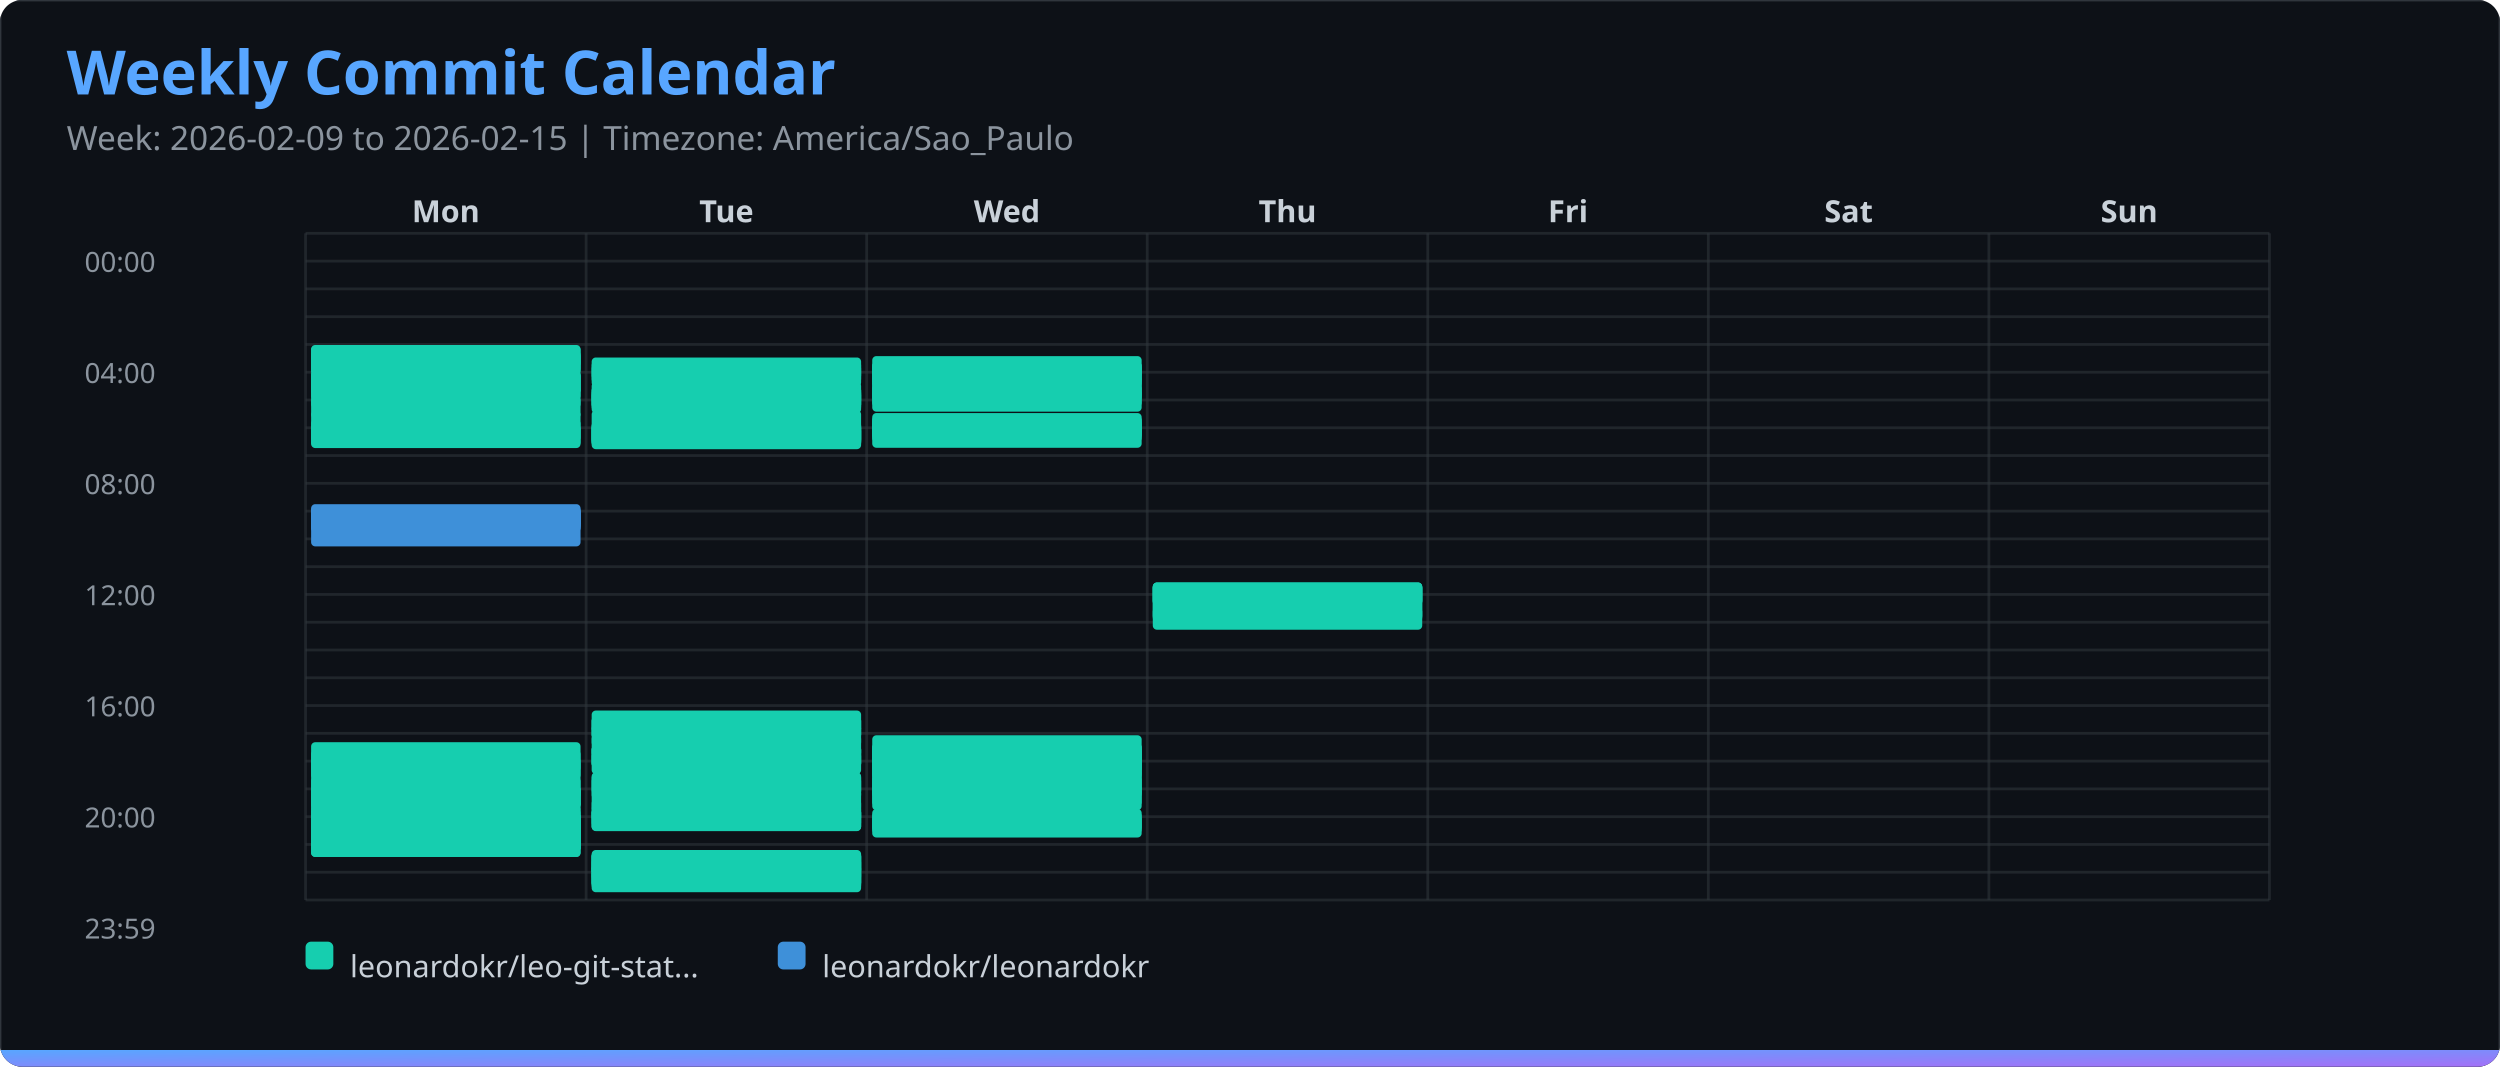
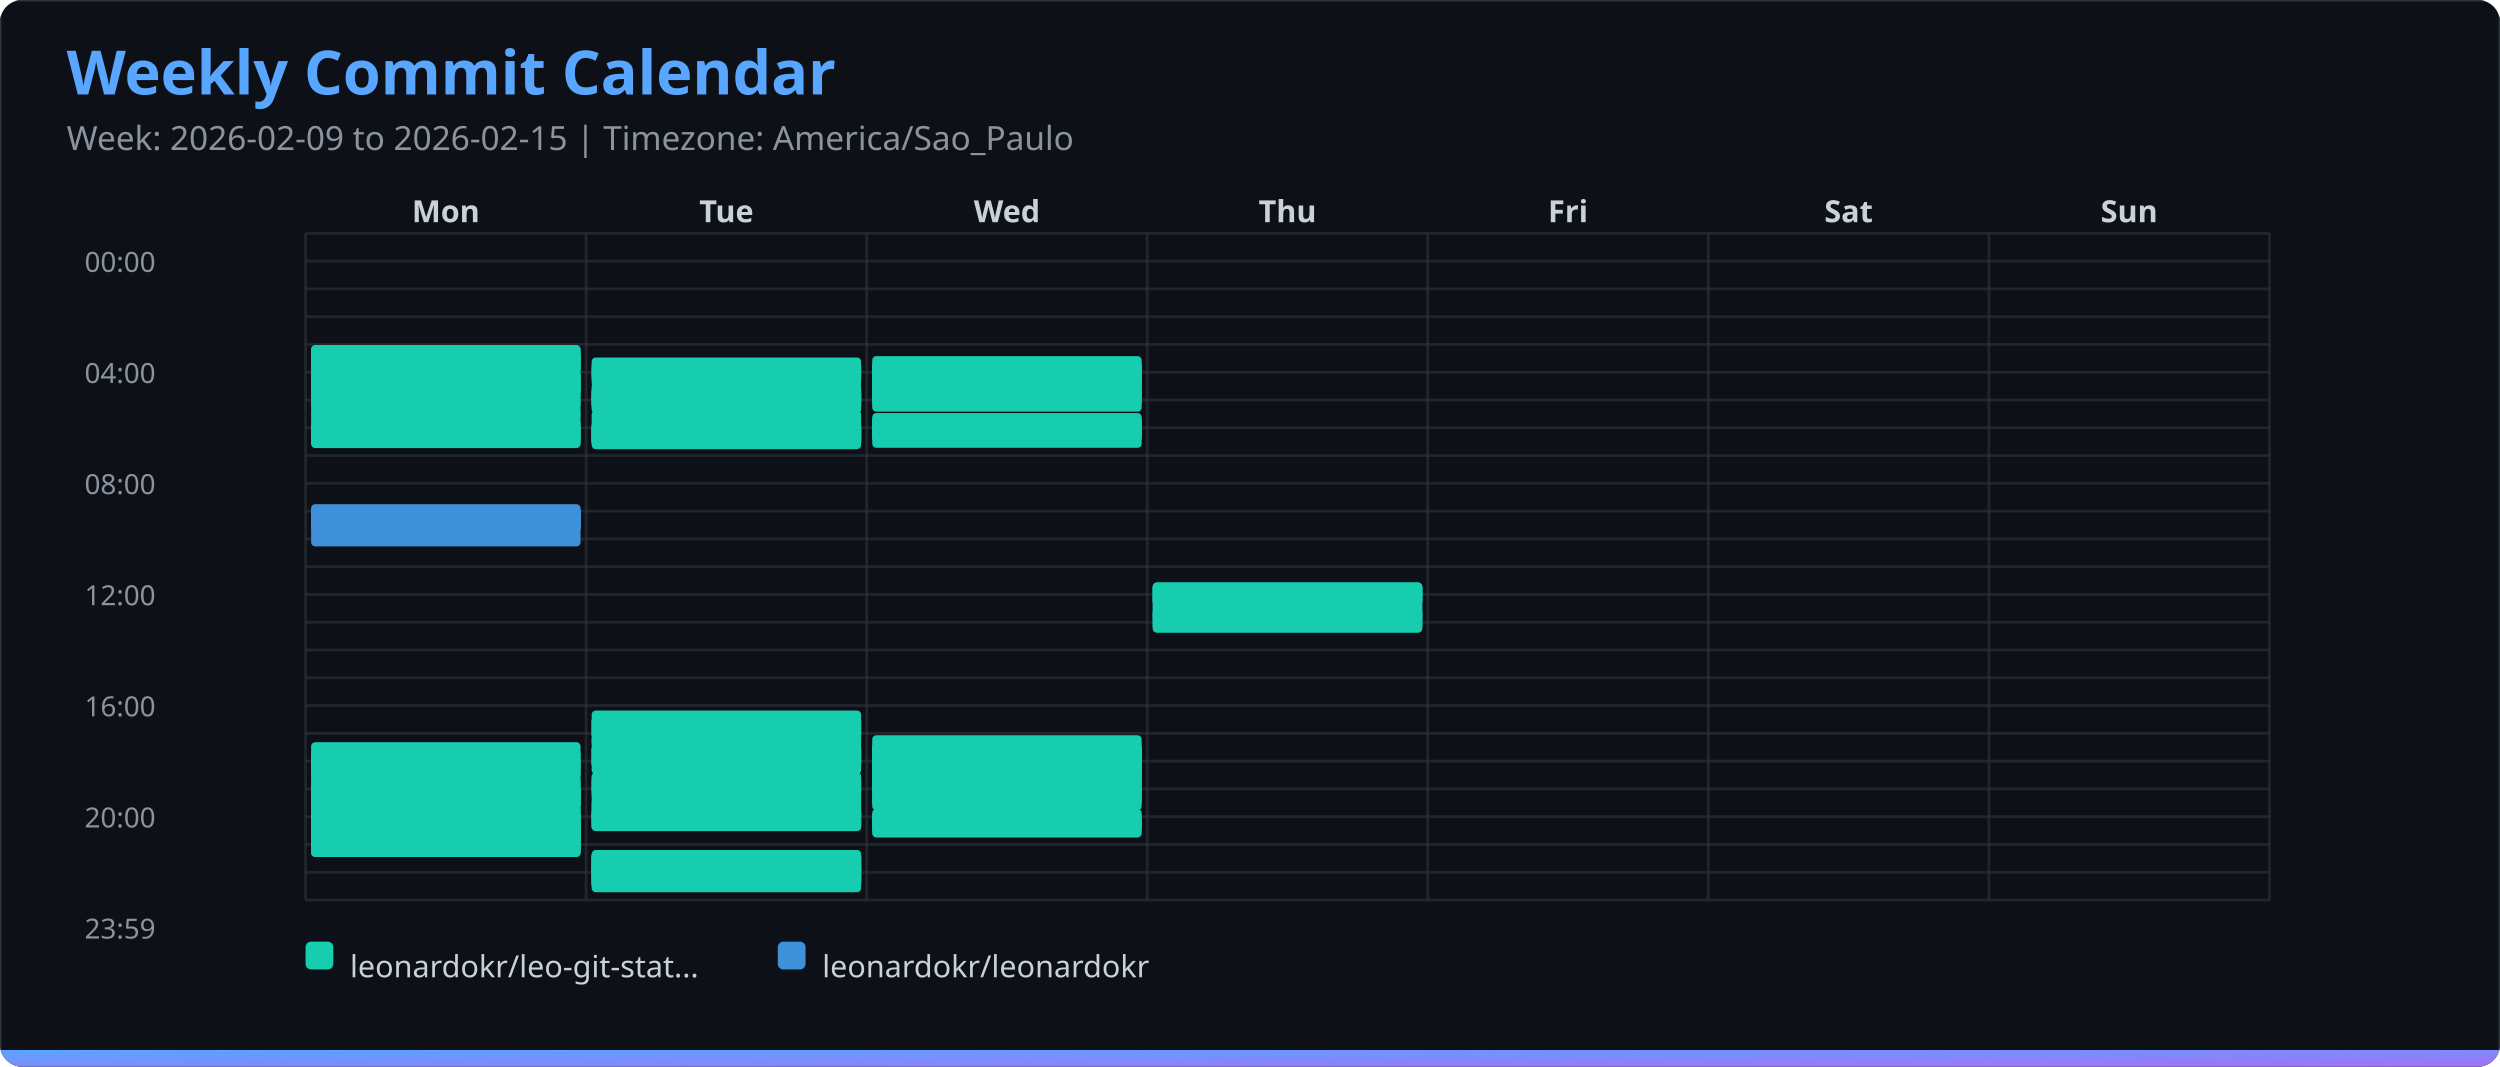
<svg xmlns="http://www.w3.org/2000/svg" width="900" height="384" viewBox="0 0 900 384">
  <defs>
    <linearGradient id="calendar-gradient" x1="0%" y1="0%" x2="100%" y2="100%">
      <stop offset="0%" style="stop-color:#58a6ff;stop-opacity:1" />
      <stop offset="100%" style="stop-color:#a371f7;stop-opacity:1" />
    </linearGradient>
    <clipPath id="calendar-rounded">
      <rect x="0" y="0" width="900" height="384" rx="8" ry="8" />
    </clipPath>
  </defs>
  <style>
    .title {
      font-family: 'Segoe UI', Ubuntu, 'Helvetica Neue', sans-serif;
      font-size: 22px;
      font-weight: 700;
      fill: #58a6ff;
    }
    .subtitle {
      font-family: 'Segoe UI', Ubuntu, 'Helvetica Neue', sans-serif;
      font-size: 12px;
      font-weight: 500;
      fill: #8b949e;
    }
    .day-label {
      font-family: 'Segoe UI', Ubuntu, 'Helvetica Neue', sans-serif;
      font-size: 11px;
      font-weight: 600;
      fill: #c9d1d9;
    }
    .hour-label {
      font-family: 'Segoe UI', Ubuntu, 'Helvetica Neue', sans-serif;
      font-size: 10px;
      fill: #8b949e;
      text-anchor: end;
      dominant-baseline: central;
    }
    .grid-line {
      stroke: #30363d;
      stroke-width: 1;
      opacity: 0.55;
    }
    .legend-label {
      font-family: 'Segoe UI', Ubuntu, 'Helvetica Neue', sans-serif;
      font-size: 11px;
      fill: #c9d1d9;
      dominant-baseline: middle;
    }
  </style>
  <rect clip-path="url(#calendar-rounded)" width="100%" height="100%" fill="#0d1117" stroke="#30363d" stroke-width="1" />
  <rect x="0" y="378" width="900" height="6" fill="url(#calendar-gradient)" clip-path="url(#calendar-rounded)" />
  <text x="24" y="34" class="title">Weekly Commit Calendar</text>
  <text x="24" y="54" class="subtitle">Week: 2026-02-09 to 2026-02-15 | Timezone: America/Sao_Paulo</text>
  <text x="160.5" y="80" text-anchor="middle" class="day-label">Mon</text>
  <text x="261.5" y="80" text-anchor="middle" class="day-label">Tue</text>
  <text x="362.5" y="80" text-anchor="middle" class="day-label">Wed</text>
  <text x="463.5" y="80" text-anchor="middle" class="day-label">Thu</text>
  <text x="564.5" y="80" text-anchor="middle" class="day-label">Fri</text>
  <text x="665.5" y="80" text-anchor="middle" class="day-label">Sat</text>
  <text x="766.5" y="80" text-anchor="middle" class="day-label">Sun</text>
  <text x="56" y="94" class="hour-label">00:00</text>
  <text x="56" y="134" class="hour-label">04:00</text>
  <text x="56" y="174" class="hour-label">08:00</text>
  <text x="56" y="214" class="hour-label">12:00</text>
  <text x="56" y="254" class="hour-label">16:00</text>
  <text x="56" y="294" class="hour-label">20:00</text>
  <text x="56" y="334" class="hour-label">23:59</text>
  <line x1="110" y1="84" x2="110" y2="324" class="grid-line" />
  <line x1="211" y1="84" x2="211" y2="324" class="grid-line" />
  <line x1="312" y1="84" x2="312" y2="324" class="grid-line" />
  <line x1="413" y1="84" x2="413" y2="324" class="grid-line" />
  <line x1="514" y1="84" x2="514" y2="324" class="grid-line" />
  <line x1="615" y1="84" x2="615" y2="324" class="grid-line" />
  <line x1="716" y1="84" x2="716" y2="324" class="grid-line" />
  <line x1="817" y1="84" x2="817" y2="324" class="grid-line" />
  <line x1="110" y1="84" x2="817" y2="84" class="grid-line" />
  <line x1="110" y1="94" x2="817" y2="94" class="grid-line" />
  <line x1="110" y1="104" x2="817" y2="104" class="grid-line" />
  <line x1="110" y1="114" x2="817" y2="114" class="grid-line" />
  <line x1="110" y1="124" x2="817" y2="124" class="grid-line" />
  <line x1="110" y1="134" x2="817" y2="134" class="grid-line" />
  <line x1="110" y1="144" x2="817" y2="144" class="grid-line" />
  <line x1="110" y1="154" x2="817" y2="154" class="grid-line" />
  <line x1="110" y1="164" x2="817" y2="164" class="grid-line" />
  <line x1="110" y1="174" x2="817" y2="174" class="grid-line" />
  <line x1="110" y1="184" x2="817" y2="184" class="grid-line" />
  <line x1="110" y1="194" x2="817" y2="194" class="grid-line" />
  <line x1="110" y1="204" x2="817" y2="204" class="grid-line" />
  <line x1="110" y1="214" x2="817" y2="214" class="grid-line" />
  <line x1="110" y1="224" x2="817" y2="224" class="grid-line" />
  <line x1="110" y1="234" x2="817" y2="234" class="grid-line" />
  <line x1="110" y1="244" x2="817" y2="244" class="grid-line" />
  <line x1="110" y1="254" x2="817" y2="254" class="grid-line" />
  <line x1="110" y1="264" x2="817" y2="264" class="grid-line" />
  <line x1="110" y1="274" x2="817" y2="274" class="grid-line" />
  <line x1="110" y1="284" x2="817" y2="284" class="grid-line" />
  <line x1="110" y1="294" x2="817" y2="294" class="grid-line" />
  <line x1="110" y1="304" x2="817" y2="304" class="grid-line" />
  <line x1="110" y1="314" x2="817" y2="314" class="grid-line" />
  <line x1="110" y1="324" x2="817" y2="324" class="grid-line" />
  <g>
    <rect x="112.0" y="124.2" width="97" height="8" rx="1.5" ry="1.5" fill="#16ceaf" opacity="{{ calendar_slot_opacity }}" />
  </g>
  <g>
    <rect x="112.0" y="124.5" width="97" height="8" rx="1.5" ry="1.5" fill="#16ceaf" opacity="{{ calendar_slot_opacity }}" />
  </g>
  <g>
    <rect x="112.0" y="126.2" width="97" height="8" rx="1.5" ry="1.5" fill="#16ceaf" opacity="{{ calendar_slot_opacity }}" />
  </g>
  <g>
    <rect x="112.0" y="126.8" width="97" height="8" rx="1.5" ry="1.5" fill="#16ceaf" opacity="{{ calendar_slot_opacity }}" />
  </g>
  <g>
    <rect x="112.0" y="130.3" width="97" height="8" rx="1.5" ry="1.5" fill="#16ceaf" opacity="{{ calendar_slot_opacity }}" />
  </g>
  <g>
    <rect x="112.0" y="133.5" width="97" height="8" rx="1.5" ry="1.5" fill="#16ceaf" opacity="{{ calendar_slot_opacity }}" />
  </g>
  <g>
    <rect x="112.0" y="133.8" width="97" height="8" rx="1.5" ry="1.5" fill="#16ceaf" opacity="{{ calendar_slot_opacity }}" />
  </g>
  <g>
    <rect x="112.0" y="134.0" width="97" height="8" rx="1.5" ry="1.5" fill="#16ceaf" opacity="{{ calendar_slot_opacity }}" />
  </g>
  <g>
    <rect x="112.0" y="136.0" width="97" height="8" rx="1.5" ry="1.5" fill="#16ceaf" opacity="{{ calendar_slot_opacity }}" />
  </g>
  <g>
    <rect x="112.0" y="139.0" width="97" height="8" rx="1.5" ry="1.5" fill="#16ceaf" opacity="{{ calendar_slot_opacity }}" />
  </g>
  <g>
    <rect x="112.0" y="142.7" width="97" height="8" rx="1.5" ry="1.5" fill="#16ceaf" opacity="{{ calendar_slot_opacity }}" />
  </g>
  <g>
    <rect x="112.0" y="147.8" width="97" height="8" rx="1.5" ry="1.5" fill="#16ceaf" opacity="{{ calendar_slot_opacity }}" />
  </g>
  <g>
    <rect x="112.0" y="151.0" width="97" height="8" rx="1.5" ry="1.5" fill="#16ceaf" opacity="{{ calendar_slot_opacity }}" />
  </g>
  <g>
    <rect x="112.0" y="152.7" width="97" height="8" rx="1.5" ry="1.5" fill="#16ceaf" opacity="{{ calendar_slot_opacity }}" />
  </g>
  <g>
    <rect x="112.0" y="153.3" width="97" height="8" rx="1.5" ry="1.5" fill="#16ceaf" opacity="{{ calendar_slot_opacity }}" />
  </g>
  <g>
    <rect x="112.0" y="181.5" width="97" height="8" rx="1.5" ry="1.5" fill="#3e90d9" opacity="{{ calendar_slot_opacity }}" />
  </g>
  <g>
    <rect x="112.0" y="182.2" width="97" height="8" rx="1.5" ry="1.5" fill="#3e90d9" opacity="{{ calendar_slot_opacity }}" />
  </g>
  <g>
    <rect x="112.0" y="182.7" width="97" height="8" rx="1.5" ry="1.5" fill="#3e90d9" opacity="{{ calendar_slot_opacity }}" />
  </g>
  <g>
    <rect x="112.0" y="182.7" width="97" height="8" rx="1.5" ry="1.5" fill="#3e90d9" opacity="{{ calendar_slot_opacity }}" />
  </g>
  <g>
    <rect x="112.0" y="183.3" width="97" height="8" rx="1.5" ry="1.5" fill="#3e90d9" opacity="{{ calendar_slot_opacity }}" />
  </g>
  <g>
    <rect x="112.0" y="183.7" width="97" height="8" rx="1.5" ry="1.5" fill="#3e90d9" opacity="{{ calendar_slot_opacity }}" />
  </g>
  <g>
    <rect x="112.0" y="188.7" width="97" height="8" rx="1.5" ry="1.5" fill="#3e90d9" opacity="{{ calendar_slot_opacity }}" />
  </g>
  <g>
    <rect x="112.0" y="267.2" width="97" height="8" rx="1.5" ry="1.5" fill="#16ceaf" opacity="{{ calendar_slot_opacity }}" />
  </g>
  <g>
    <rect x="112.0" y="270.0" width="97" height="8" rx="1.5" ry="1.5" fill="#16ceaf" opacity="{{ calendar_slot_opacity }}" />
  </g>
  <g>
    <rect x="112.0" y="272.5" width="97" height="8" rx="1.5" ry="1.5" fill="#16ceaf" opacity="{{ calendar_slot_opacity }}" />
  </g>
  <g>
    <rect x="112.0" y="273.3" width="97" height="8" rx="1.5" ry="1.5" fill="#16ceaf" opacity="{{ calendar_slot_opacity }}" />
  </g>
  <g>
    <rect x="112.0" y="279.2" width="97" height="8" rx="1.5" ry="1.5" fill="#16ceaf" opacity="{{ calendar_slot_opacity }}" />
  </g>
  <g>
    <rect x="112.0" y="279.7" width="97" height="8" rx="1.5" ry="1.5" fill="#16ceaf" opacity="{{ calendar_slot_opacity }}" />
  </g>
  <g>
    <rect x="112.0" y="282.8" width="97" height="8" rx="1.5" ry="1.5" fill="#16ceaf" opacity="{{ calendar_slot_opacity }}" />
  </g>
  <g>
    <rect x="112.0" y="282.8" width="97" height="8" rx="1.5" ry="1.5" fill="#16ceaf" opacity="{{ calendar_slot_opacity }}" />
  </g>
  <g>
    <rect x="112.0" y="283.0" width="97" height="8" rx="1.5" ry="1.5" fill="#16ceaf" opacity="{{ calendar_slot_opacity }}" />
  </g>
  <g>
    <rect x="112.0" y="283.5" width="97" height="8" rx="1.5" ry="1.5" fill="#16ceaf" opacity="{{ calendar_slot_opacity }}" />
  </g>
  <g>
    <rect x="112.0" y="288.2" width="97" height="8" rx="1.5" ry="1.5" fill="#16ceaf" opacity="{{ calendar_slot_opacity }}" />
  </g>
  <g>
    <rect x="112.0" y="289.8" width="97" height="8" rx="1.5" ry="1.5" fill="#16ceaf" opacity="{{ calendar_slot_opacity }}" />
  </g>
  <g>
    <rect x="112.0" y="291.2" width="97" height="8" rx="1.5" ry="1.5" fill="#16ceaf" opacity="{{ calendar_slot_opacity }}" />
  </g>
  <g>
    <rect x="112.0" y="292.5" width="97" height="8" rx="1.5" ry="1.5" fill="#16ceaf" opacity="{{ calendar_slot_opacity }}" />
  </g>
  <g>
    <rect x="112.0" y="292.5" width="97" height="8" rx="1.5" ry="1.5" fill="#16ceaf" opacity="{{ calendar_slot_opacity }}" />
  </g>
  <g>
    <rect x="112.0" y="292.5" width="97" height="8" rx="1.5" ry="1.5" fill="#16ceaf" opacity="{{ calendar_slot_opacity }}" />
  </g>
  <g>
    <rect x="112.0" y="292.5" width="97" height="8" rx="1.5" ry="1.5" fill="#16ceaf" opacity="{{ calendar_slot_opacity }}" />
  </g>
  <g>
    <rect x="112.0" y="292.7" width="97" height="8" rx="1.5" ry="1.5" fill="#16ceaf" opacity="{{ calendar_slot_opacity }}" />
  </g>
  <g>
    <rect x="112.0" y="292.7" width="97" height="8" rx="1.5" ry="1.5" fill="#16ceaf" opacity="{{ calendar_slot_opacity }}" />
  </g>
  <g>
    <rect x="112.0" y="292.7" width="97" height="8" rx="1.5" ry="1.5" fill="#16ceaf" opacity="{{ calendar_slot_opacity }}" />
  </g>
  <g>
    <rect x="112.0" y="292.8" width="97" height="8" rx="1.5" ry="1.5" fill="#16ceaf" opacity="{{ calendar_slot_opacity }}" />
  </g>
  <g>
    <rect x="112.0" y="292.8" width="97" height="8" rx="1.5" ry="1.5" fill="#16ceaf" opacity="{{ calendar_slot_opacity }}" />
  </g>
  <g>
    <rect x="112.0" y="292.8" width="97" height="8" rx="1.5" ry="1.5" fill="#16ceaf" opacity="{{ calendar_slot_opacity }}" />
  </g>
  <g>
    <rect x="112.0" y="292.8" width="97" height="8" rx="1.5" ry="1.5" fill="#16ceaf" opacity="{{ calendar_slot_opacity }}" />
  </g>
  <g>
    <rect x="112.0" y="293.0" width="97" height="8" rx="1.5" ry="1.5" fill="#16ceaf" opacity="{{ calendar_slot_opacity }}" />
  </g>
  <g>
    <rect x="112.0" y="293.2" width="97" height="8" rx="1.5" ry="1.5" fill="#16ceaf" opacity="{{ calendar_slot_opacity }}" />
  </g>
  <g>
    <rect x="112.0" y="293.7" width="97" height="8" rx="1.5" ry="1.5" fill="#16ceaf" opacity="{{ calendar_slot_opacity }}" />
  </g>
  <g>
    <rect x="112.0" y="298.2" width="97" height="8" rx="1.5" ry="1.5" fill="#16ceaf" opacity="{{ calendar_slot_opacity }}" />
  </g>
  <g>
    <rect x="112.0" y="298.2" width="97" height="8" rx="1.5" ry="1.5" fill="#16ceaf" opacity="{{ calendar_slot_opacity }}" />
  </g>
  <g>
    <rect x="112.0" y="298.3" width="97" height="8" rx="1.5" ry="1.5" fill="#16ceaf" opacity="{{ calendar_slot_opacity }}" />
  </g>
  <g>
    <rect x="112.0" y="298.3" width="97" height="8" rx="1.5" ry="1.5" fill="#16ceaf" opacity="{{ calendar_slot_opacity }}" />
  </g>
  <g>
    <rect x="112.0" y="298.3" width="97" height="8" rx="1.5" ry="1.5" fill="#16ceaf" opacity="{{ calendar_slot_opacity }}" />
  </g>
  <g>
    <rect x="112.0" y="298.3" width="97" height="8" rx="1.5" ry="1.5" fill="#16ceaf" opacity="{{ calendar_slot_opacity }}" />
  </g>
  <g>
    <rect x="112.0" y="298.3" width="97" height="8" rx="1.5" ry="1.5" fill="#16ceaf" opacity="{{ calendar_slot_opacity }}" />
  </g>
  <g>
    <rect x="112.0" y="298.5" width="97" height="8" rx="1.5" ry="1.5" fill="#16ceaf" opacity="{{ calendar_slot_opacity }}" />
  </g>
  <g>
    <rect x="112.0" y="298.5" width="97" height="8" rx="1.5" ry="1.5" fill="#16ceaf" opacity="{{ calendar_slot_opacity }}" />
  </g>
  <g>
    <rect x="112.0" y="298.5" width="97" height="8" rx="1.5" ry="1.5" fill="#16ceaf" opacity="{{ calendar_slot_opacity }}" />
  </g>
  <g>
    <rect x="112.0" y="298.7" width="97" height="8" rx="1.5" ry="1.5" fill="#16ceaf" opacity="{{ calendar_slot_opacity }}" />
  </g>
  <g>
    <rect x="112.0" y="298.8" width="97" height="8" rx="1.5" ry="1.5" fill="#16ceaf" opacity="{{ calendar_slot_opacity }}" />
  </g>
  <g>
    <rect x="112.0" y="300.5" width="97" height="8" rx="1.5" ry="1.5" fill="#16ceaf" opacity="{{ calendar_slot_opacity }}" />
  </g>
  <g>
    <rect x="112.0" y="300.5" width="97" height="8" rx="1.5" ry="1.5" fill="#16ceaf" opacity="{{ calendar_slot_opacity }}" />
  </g>
  <g>
    <rect x="213.0" y="128.7" width="97" height="8" rx="1.5" ry="1.5" fill="#16ceaf" opacity="{{ calendar_slot_opacity }}" />
  </g>
  <g>
    <rect x="213.0" y="130.0" width="97" height="8" rx="1.5" ry="1.5" fill="#16ceaf" opacity="{{ calendar_slot_opacity }}" />
  </g>
  <g>
    <rect x="213.0" y="131.2" width="97" height="8" rx="1.5" ry="1.5" fill="#16ceaf" opacity="{{ calendar_slot_opacity }}" />
  </g>
  <g>
    <rect x="213.0" y="137.5" width="97" height="8" rx="1.5" ry="1.5" fill="#16ceaf" opacity="{{ calendar_slot_opacity }}" />
  </g>
  <g>
    <rect x="213.0" y="139.0" width="97" height="8" rx="1.5" ry="1.5" fill="#16ceaf" opacity="{{ calendar_slot_opacity }}" />
  </g>
  <g>
    <rect x="213.0" y="139.2" width="97" height="8" rx="1.5" ry="1.5" fill="#16ceaf" opacity="{{ calendar_slot_opacity }}" />
  </g>
  <g>
    <rect x="213.0" y="140.0" width="97" height="8" rx="1.5" ry="1.5" fill="#16ceaf" opacity="{{ calendar_slot_opacity }}" />
  </g>
  <g>
    <rect x="213.0" y="140.8" width="97" height="8" rx="1.5" ry="1.5" fill="#16ceaf" opacity="{{ calendar_slot_opacity }}" />
  </g>
  <g>
    <rect x="213.0" y="147.7" width="97" height="8" rx="1.5" ry="1.5" fill="#16ceaf" opacity="{{ calendar_slot_opacity }}" />
  </g>
  <g>
    <rect x="213.0" y="151.7" width="97" height="8" rx="1.5" ry="1.5" fill="#16ceaf" opacity="{{ calendar_slot_opacity }}" />
  </g>
  <g>
    <rect x="213.0" y="152.0" width="97" height="8" rx="1.5" ry="1.5" fill="#16ceaf" opacity="{{ calendar_slot_opacity }}" />
  </g>
  <g>
    <rect x="213.0" y="152.5" width="97" height="8" rx="1.5" ry="1.5" fill="#16ceaf" opacity="{{ calendar_slot_opacity }}" />
  </g>
  <g>
    <rect x="213.0" y="152.7" width="97" height="8" rx="1.5" ry="1.5" fill="#16ceaf" opacity="{{ calendar_slot_opacity }}" />
  </g>
  <g>
    <rect x="213.0" y="153.0" width="97" height="8" rx="1.5" ry="1.5" fill="#16ceaf" opacity="{{ calendar_slot_opacity }}" />
  </g>
  <g>
    <rect x="213.0" y="153.7" width="97" height="8" rx="1.5" ry="1.5" fill="#16ceaf" opacity="{{ calendar_slot_opacity }}" />
  </g>
  <g>
    <rect x="213.0" y="255.8" width="97" height="8" rx="1.5" ry="1.5" fill="#16ceaf" opacity="{{ calendar_slot_opacity }}" />
  </g>
  <g>
    <rect x="213.0" y="258.0" width="97" height="8" rx="1.5" ry="1.5" fill="#16ceaf" opacity="{{ calendar_slot_opacity }}" />
  </g>
  <g>
    <rect x="213.0" y="258.0" width="97" height="8" rx="1.5" ry="1.5" fill="#16ceaf" opacity="{{ calendar_slot_opacity }}" />
  </g>
  <g>
    <rect x="213.0" y="260.8" width="97" height="8" rx="1.5" ry="1.5" fill="#16ceaf" opacity="{{ calendar_slot_opacity }}" />
  </g>
  <g>
    <rect x="213.0" y="264.5" width="97" height="8" rx="1.5" ry="1.5" fill="#16ceaf" opacity="{{ calendar_slot_opacity }}" />
  </g>
  <g>
    <rect x="213.0" y="268.3" width="97" height="8" rx="1.5" ry="1.5" fill="#16ceaf" opacity="{{ calendar_slot_opacity }}" />
  </g>
  <g>
    <rect x="213.0" y="268.3" width="97" height="8" rx="1.5" ry="1.5" fill="#16ceaf" opacity="{{ calendar_slot_opacity }}" />
  </g>
  <g>
    <rect x="213.0" y="268.5" width="97" height="8" rx="1.5" ry="1.5" fill="#16ceaf" opacity="{{ calendar_slot_opacity }}" />
  </g>
  <g>
    <rect x="213.0" y="270.7" width="97" height="8" rx="1.5" ry="1.5" fill="#16ceaf" opacity="{{ calendar_slot_opacity }}" />
  </g>
  <g>
    <rect x="213.0" y="278.0" width="97" height="8" rx="1.5" ry="1.5" fill="#16ceaf" opacity="{{ calendar_slot_opacity }}" />
  </g>
  <g>
    <rect x="213.0" y="278.5" width="97" height="8" rx="1.5" ry="1.5" fill="#16ceaf" opacity="{{ calendar_slot_opacity }}" />
  </g>
  <g>
    <rect x="213.0" y="279.7" width="97" height="8" rx="1.5" ry="1.5" fill="#16ceaf" opacity="{{ calendar_slot_opacity }}" />
  </g>
  <g>
    <rect x="213.0" y="284.2" width="97" height="8" rx="1.5" ry="1.5" fill="#16ceaf" opacity="{{ calendar_slot_opacity }}" />
  </g>
  <g>
    <rect x="213.0" y="287.7" width="97" height="8" rx="1.5" ry="1.5" fill="#16ceaf" opacity="{{ calendar_slot_opacity }}" />
  </g>
  <g>
    <rect x="213.0" y="289.7" width="97" height="8" rx="1.5" ry="1.5" fill="#16ceaf" opacity="{{ calendar_slot_opacity }}" />
  </g>
  <g>
    <rect x="213.0" y="291.0" width="97" height="8" rx="1.5" ry="1.5" fill="#16ceaf" opacity="{{ calendar_slot_opacity }}" />
  </g>
  <g>
    <rect x="213.0" y="291.0" width="97" height="8" rx="1.5" ry="1.5" fill="#16ceaf" opacity="{{ calendar_slot_opacity }}" />
  </g>
  <g>
    <rect x="213.0" y="291.2" width="97" height="8" rx="1.5" ry="1.5" fill="#16ceaf" opacity="{{ calendar_slot_opacity }}" />
  </g>
  <g>
    <rect x="213.0" y="306.0" width="97" height="8" rx="1.5" ry="1.5" fill="#16ceaf" opacity="{{ calendar_slot_opacity }}" />
  </g>
  <g>
    <rect x="213.0" y="306.5" width="97" height="8" rx="1.5" ry="1.5" fill="#16ceaf" opacity="{{ calendar_slot_opacity }}" />
  </g>
  <g>
    <rect x="213.0" y="306.7" width="97" height="8" rx="1.5" ry="1.5" fill="#16ceaf" opacity="{{ calendar_slot_opacity }}" />
  </g>
  <g>
    <rect x="213.0" y="306.8" width="97" height="8" rx="1.5" ry="1.5" fill="#16ceaf" opacity="{{ calendar_slot_opacity }}" />
  </g>
  <g>
    <rect x="213.0" y="307.0" width="97" height="8" rx="1.5" ry="1.5" fill="#16ceaf" opacity="{{ calendar_slot_opacity }}" />
  </g>
  <g>
    <rect x="213.0" y="309.0" width="97" height="8" rx="1.5" ry="1.5" fill="#16ceaf" opacity="{{ calendar_slot_opacity }}" />
  </g>
  <g>
    <rect x="213.0" y="311.2" width="97" height="8" rx="1.5" ry="1.5" fill="#16ceaf" opacity="{{ calendar_slot_opacity }}" />
  </g>
  <g>
    <rect x="213.0" y="311.3" width="97" height="8" rx="1.5" ry="1.5" fill="#16ceaf" opacity="{{ calendar_slot_opacity }}" />
  </g>
  <g>
    <rect x="213.0" y="311.7" width="97" height="8" rx="1.5" ry="1.5" fill="#16ceaf" opacity="{{ calendar_slot_opacity }}" />
  </g>
  <g>
    <rect x="213.0" y="312.3" width="97" height="8" rx="1.5" ry="1.5" fill="#16ceaf" opacity="{{ calendar_slot_opacity }}" />
  </g>
  <g>
    <rect x="213.0" y="313.2" width="97" height="8" rx="1.5" ry="1.5" fill="#16ceaf" opacity="{{ calendar_slot_opacity }}" />
  </g>
  <g>
    <rect x="314.0" y="128.2" width="97" height="8" rx="1.5" ry="1.5" fill="#16ceaf" opacity="{{ calendar_slot_opacity }}" />
  </g>
  <g>
    <rect x="314.0" y="130.2" width="97" height="8" rx="1.5" ry="1.5" fill="#16ceaf" opacity="{{ calendar_slot_opacity }}" />
  </g>
  <g>
    <rect x="314.0" y="130.3" width="97" height="8" rx="1.5" ry="1.5" fill="#16ceaf" opacity="{{ calendar_slot_opacity }}" />
  </g>
  <g>
    <rect x="314.0" y="131.3" width="97" height="8" rx="1.5" ry="1.5" fill="#16ceaf" opacity="{{ calendar_slot_opacity }}" />
  </g>
  <g>
    <rect x="314.0" y="135.3" width="97" height="8" rx="1.5" ry="1.5" fill="#16ceaf" opacity="{{ calendar_slot_opacity }}" />
  </g>
  <g>
    <rect x="314.0" y="136.3" width="97" height="8" rx="1.5" ry="1.5" fill="#16ceaf" opacity="{{ calendar_slot_opacity }}" />
  </g>
  <g>
    <rect x="314.0" y="138.5" width="97" height="8" rx="1.5" ry="1.5" fill="#16ceaf" opacity="{{ calendar_slot_opacity }}" />
  </g>
  <g>
    <rect x="314.0" y="140.2" width="97" height="8" rx="1.5" ry="1.5" fill="#16ceaf" opacity="{{ calendar_slot_opacity }}" />
  </g>
  <g>
    <rect x="314.0" y="148.7" width="97" height="8" rx="1.5" ry="1.5" fill="#16ceaf" opacity="{{ calendar_slot_opacity }}" />
  </g>
  <g>
    <rect x="314.0" y="149.7" width="97" height="8" rx="1.5" ry="1.5" fill="#16ceaf" opacity="{{ calendar_slot_opacity }}" />
  </g>
  <g>
    <rect x="314.0" y="150.2" width="97" height="8" rx="1.5" ry="1.5" fill="#16ceaf" opacity="{{ calendar_slot_opacity }}" />
  </g>
  <g>
    <rect x="314.0" y="151.2" width="97" height="8" rx="1.5" ry="1.5" fill="#16ceaf" opacity="{{ calendar_slot_opacity }}" />
  </g>
  <g>
    <rect x="314.0" y="153.2" width="97" height="8" rx="1.5" ry="1.5" fill="#16ceaf" opacity="{{ calendar_slot_opacity }}" />
  </g>
  <g>
    <rect x="314.0" y="264.7" width="97" height="8" rx="1.5" ry="1.5" fill="#16ceaf" opacity="{{ calendar_slot_opacity }}" />
  </g>
  <g>
    <rect x="314.0" y="267.5" width="97" height="8" rx="1.5" ry="1.5" fill="#16ceaf" opacity="{{ calendar_slot_opacity }}" />
  </g>
  <g>
    <rect x="314.0" y="267.7" width="97" height="8" rx="1.5" ry="1.5" fill="#16ceaf" opacity="{{ calendar_slot_opacity }}" />
  </g>
  <g>
    <rect x="314.0" y="268.7" width="97" height="8" rx="1.5" ry="1.5" fill="#16ceaf" opacity="{{ calendar_slot_opacity }}" />
  </g>
  <g>
    <rect x="314.0" y="269.5" width="97" height="8" rx="1.5" ry="1.5" fill="#16ceaf" opacity="{{ calendar_slot_opacity }}" />
  </g>
  <g>
    <rect x="314.0" y="270.3" width="97" height="8" rx="1.5" ry="1.5" fill="#16ceaf" opacity="{{ calendar_slot_opacity }}" />
  </g>
  <g>
    <rect x="314.0" y="271.5" width="97" height="8" rx="1.5" ry="1.5" fill="#16ceaf" opacity="{{ calendar_slot_opacity }}" />
  </g>
  <g>
    <rect x="314.0" y="272.3" width="97" height="8" rx="1.5" ry="1.5" fill="#16ceaf" opacity="{{ calendar_slot_opacity }}" />
  </g>
  <g>
    <rect x="314.0" y="272.7" width="97" height="8" rx="1.5" ry="1.5" fill="#16ceaf" opacity="{{ calendar_slot_opacity }}" />
  </g>
  <g>
    <rect x="314.0" y="277.2" width="97" height="8" rx="1.5" ry="1.5" fill="#16ceaf" opacity="{{ calendar_slot_opacity }}" />
  </g>
  <g>
    <rect x="314.0" y="278.5" width="97" height="8" rx="1.5" ry="1.5" fill="#16ceaf" opacity="{{ calendar_slot_opacity }}" />
  </g>
  <g>
    <rect x="314.0" y="279.3" width="97" height="8" rx="1.5" ry="1.5" fill="#16ceaf" opacity="{{ calendar_slot_opacity }}" />
  </g>
  <g>
    <rect x="314.0" y="282.3" width="97" height="8" rx="1.5" ry="1.5" fill="#16ceaf" opacity="{{ calendar_slot_opacity }}" />
  </g>
  <g>
    <rect x="314.0" y="283.7" width="97" height="8" rx="1.5" ry="1.5" fill="#16ceaf" opacity="{{ calendar_slot_opacity }}" />
  </g>
  <g>
    <rect x="314.0" y="291.2" width="97" height="8" rx="1.5" ry="1.5" fill="#16ceaf" opacity="{{ calendar_slot_opacity }}" />
  </g>
  <g>
    <rect x="314.0" y="292.2" width="97" height="8" rx="1.5" ry="1.5" fill="#16ceaf" opacity="{{ calendar_slot_opacity }}" />
  </g>
  <g>
    <rect x="314.0" y="293.5" width="97" height="8" rx="1.5" ry="1.5" fill="#16ceaf" opacity="{{ calendar_slot_opacity }}" />
  </g>
  <g>
    <rect x="415.0" y="209.7" width="97" height="8" rx="1.5" ry="1.5" fill="#16ceaf" opacity="{{ calendar_slot_opacity }}" />
  </g>
  <g>
    <rect x="415.0" y="209.7" width="97" height="8" rx="1.5" ry="1.5" fill="#16ceaf" opacity="{{ calendar_slot_opacity }}" />
  </g>
  <g>
    <rect x="415.0" y="209.8" width="97" height="8" rx="1.5" ry="1.5" fill="#16ceaf" opacity="{{ calendar_slot_opacity }}" />
  </g>
  <g>
    <rect x="415.0" y="210.2" width="97" height="8" rx="1.5" ry="1.5" fill="#16ceaf" opacity="{{ calendar_slot_opacity }}" />
  </g>
  <g>
    <rect x="415.0" y="210.2" width="97" height="8" rx="1.5" ry="1.5" fill="#16ceaf" opacity="{{ calendar_slot_opacity }}" />
  </g>
  <g>
    <rect x="415.0" y="215.2" width="97" height="8" rx="1.5" ry="1.5" fill="#16ceaf" opacity="{{ calendar_slot_opacity }}" />
  </g>
  <g>
    <rect x="415.0" y="215.8" width="97" height="8" rx="1.5" ry="1.5" fill="#16ceaf" opacity="{{ calendar_slot_opacity }}" />
  </g>
  <g>
    <rect x="415.0" y="218.7" width="97" height="8" rx="1.5" ry="1.5" fill="#16ceaf" opacity="{{ calendar_slot_opacity }}" />
  </g>
+   <g>
+     <rect x="415.0" y="219.7" width="97" height="8" rx="1.5" ry="1.5" fill="#16ceaf" opacity="{{ calendar_slot_opacity }}" />
+   </g>
+   <g>
+     <rect x="415.0" y="219.7" width="97" height="8" rx="1.5" ry="1.5" fill="#16ceaf" opacity="{{ calendar_slot_opacity }}" />
+   </g>
  <rect x="110" y="339" width="10" height="10" rx="2" ry="2" fill="#16ceaf" />
  <text x="126" y="348" class="legend-label">leonardokr/leo-git-stat...</text>
  <rect x="280" y="339" width="10" height="10" rx="2" ry="2" fill="#3e90d9" />
  <text x="296" y="348" class="legend-label">leonardokr/leonardokr</text>
</svg>
